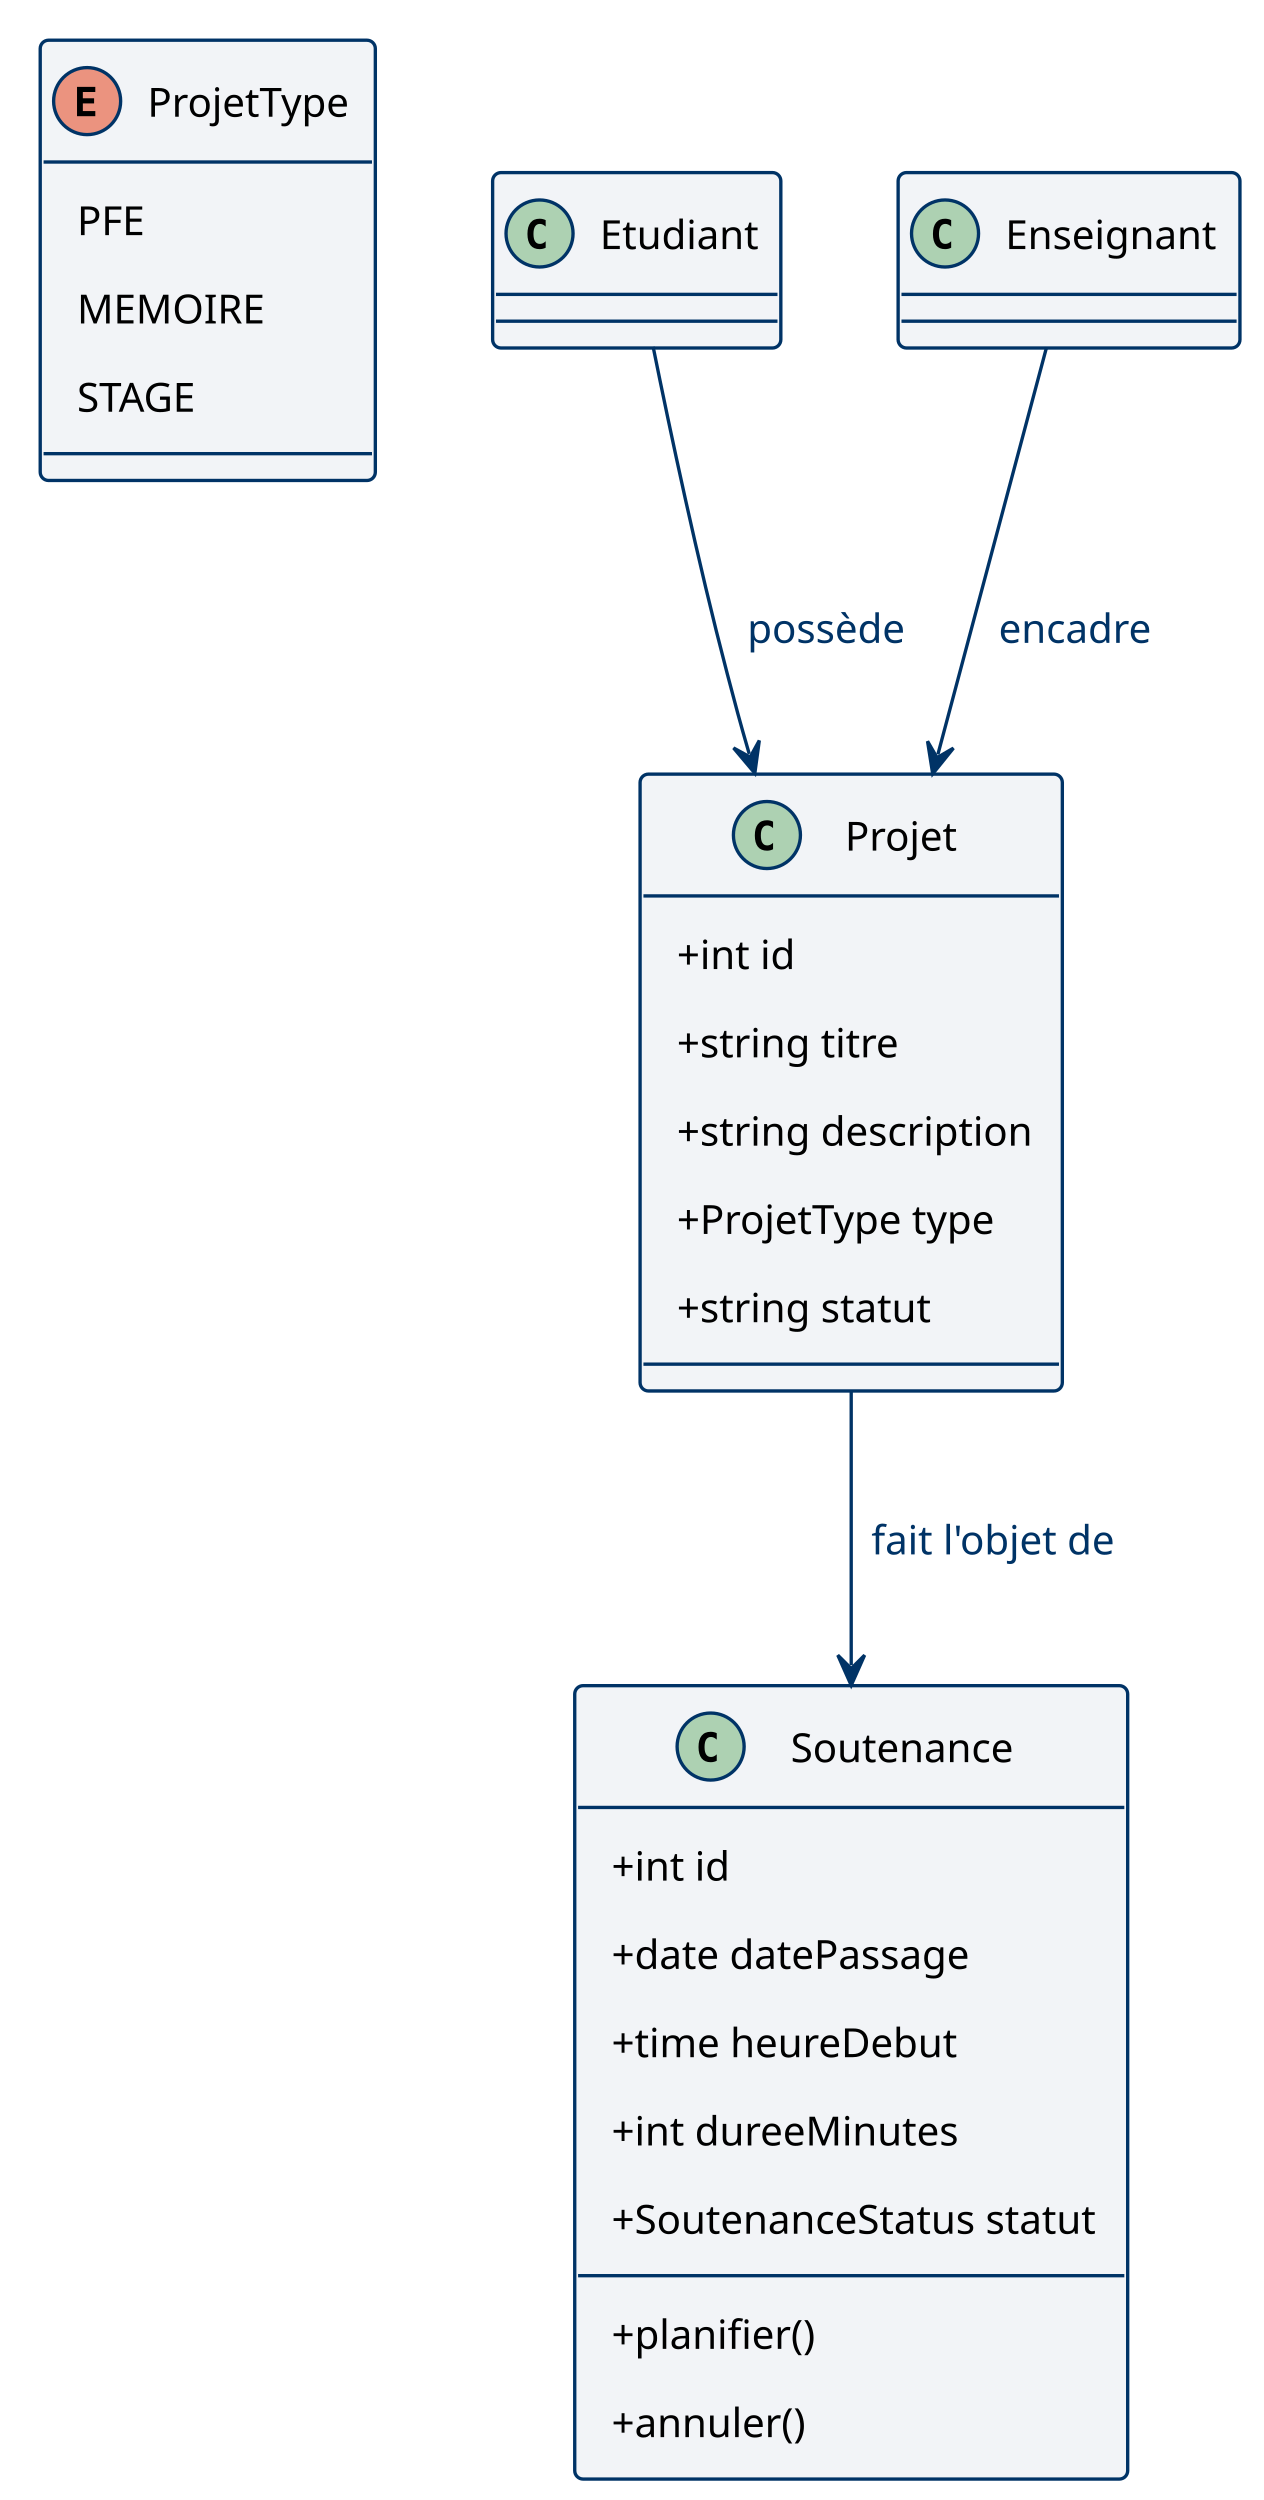
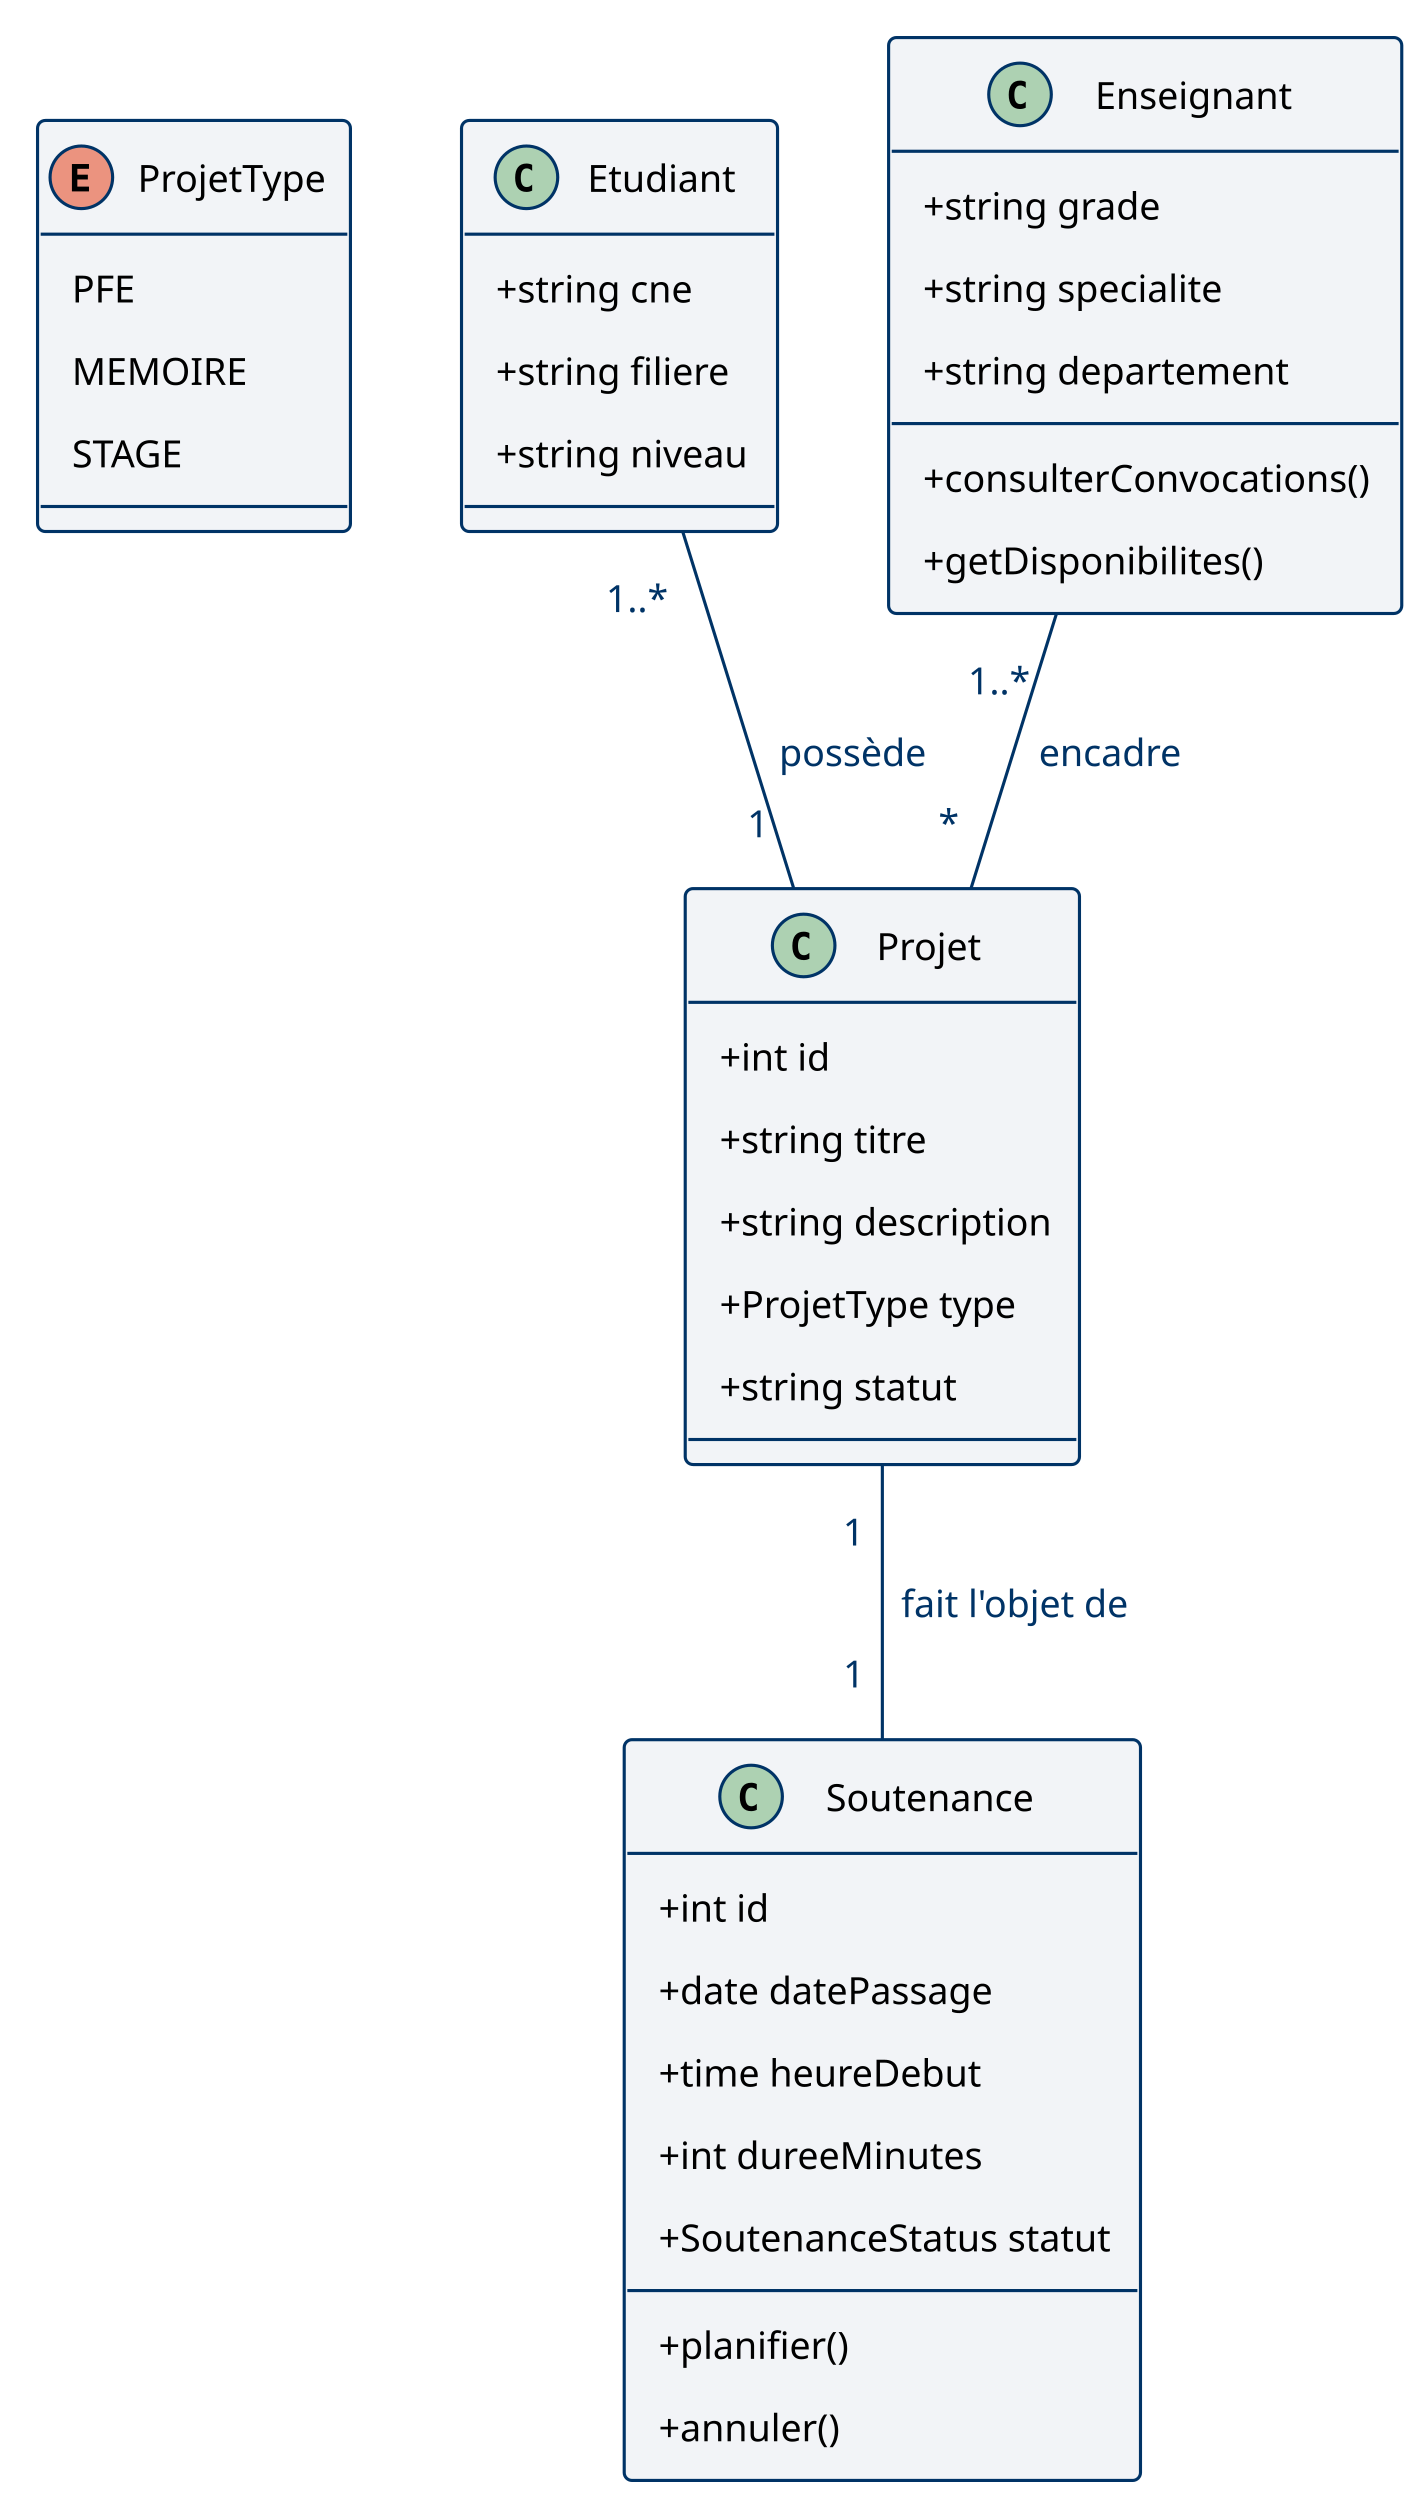
- <svg xmlns="http://www.w3.org/2000/svg" contentStyleType="text/css" height="746px" preserveAspectRatio="none" style="width:377px;height:746px;background:#FFFFFF;" version="1.1" viewBox="0 0 377 746" width="377px" zoomAndPan="magnify">
+ <svg xmlns="http://www.w3.org/2000/svg" contentStyleType="text/css" height="799px" preserveAspectRatio="none" style="width:455px;height:799px;background:#FFFFFF;" version="1.1" viewBox="0 0 455 799" width="455px" zoomAndPan="magnify">
  <defs />
  <g>
    <g id="elem_ProjetType">
-       <rect codeLine="3" fill="#F2F4F7" height="131.376" id="ProjetType" rx="2.5" ry="2.5" style="stroke:#003366;stroke-width:1.0;" width="100" x="12" y="12" />
-       <ellipse cx="26" cy="30.172" fill="#EB937F" rx="10" ry="10" style="stroke:#003366;stroke-width:1.0;" />
-       <path d="M28.438,34.672 L22.984,34.672 L22.984,25.922 L28.438,25.922 L28.438,27.453 L24.719,27.453 L24.719,29.328 L28.078,29.328 L28.078,30.86 L24.719,30.86 L24.719,33.141 L28.438,33.141 L28.438,34.672 Z " fill="#000000" />
-       <text fill="#000000" font-family="sans-serif" font-size="12" lengthAdjust="spacing" textLength="60" x="44" y="34.828">ProjetType</text>
-       <line style="stroke:#003366;stroke-width:1.0;" x1="13" x2="111" y1="48.344" y2="48.344" />
-       <text fill="#000000" font-family="sans-serif" font-size="12" lengthAdjust="spacing" textLength="20" x="23" y="70.172">PFE</text>
-       <text fill="#000000" font-family="sans-serif" font-size="12" lengthAdjust="spacing" textLength="56" x="23" y="96.516">MEMOIRE</text>
-       <text fill="#000000" font-family="sans-serif" font-size="12" lengthAdjust="spacing" textLength="38" x="23" y="122.86">STAGE</text>
-       <line style="stroke:#003366;stroke-width:1.0;" x1="13" x2="111" y1="135.376" y2="135.376" />
+       <rect codeLine="3" fill="#F2F4F7" height="131.376" id="ProjetType" rx="2.5" ry="2.5" style="stroke:#003366;stroke-width:1.0;" width="100" x="12" y="38.5" />
+       <ellipse cx="26" cy="56.672" fill="#EB937F" rx="10" ry="10" style="stroke:#003366;stroke-width:1.0;" />
+       <path d="M28.438,61.172 L22.984,61.172 L22.984,52.422 L28.438,52.422 L28.438,53.953 L24.719,53.953 L24.719,55.828 L28.078,55.828 L28.078,57.36 L24.719,57.36 L24.719,59.641 L28.438,59.641 L28.438,61.172 Z " fill="#000000" />
+       <text fill="#000000" font-family="sans-serif" font-size="12" lengthAdjust="spacing" textLength="60" x="44" y="61.328">ProjetType</text>
+       <line style="stroke:#003366;stroke-width:1.0;" x1="13" x2="111" y1="74.844" y2="74.844" />
+       <text fill="#000000" font-family="sans-serif" font-size="12" lengthAdjust="spacing" textLength="20" x="23" y="96.672">PFE</text>
+       <text fill="#000000" font-family="sans-serif" font-size="12" lengthAdjust="spacing" textLength="56" x="23" y="123.016">MEMOIRE</text>
+       <text fill="#000000" font-family="sans-serif" font-size="12" lengthAdjust="spacing" textLength="38" x="23" y="149.36">STAGE</text>
+       <line style="stroke:#003366;stroke-width:1.0;" x1="13" x2="111" y1="161.876" y2="161.876" />
    </g>
    <g id="elem_Projet">
-       <rect codeLine="9" fill="#F2F4F7" height="184.065" id="Projet" rx="2.5" ry="2.5" style="stroke:#003366;stroke-width:1.0;" width="126" x="191" y="231" />
-       <ellipse cx="228.85" cy="249.172" fill="#ADD1B2" rx="10" ry="10" style="stroke:#003366;stroke-width:1.0;" />
-       <path d="M230.678,253.422 Q230.272,253.625 229.819,253.735 Q229.366,253.844 228.881,253.844 Q227.1,253.844 226.162,252.688 Q225.241,251.516 225.241,249.313 Q225.241,247.094 226.162,245.938 Q227.1,244.766 228.881,244.766 Q229.366,244.766 229.819,244.875 Q230.287,244.969 230.678,245.188 L230.678,247.11 Q230.241,246.703 229.819,246.516 Q229.397,246.313 228.959,246.313 Q228.006,246.313 227.522,247.078 Q227.037,247.828 227.037,249.313 Q227.037,250.781 227.522,251.531 Q228.006,252.281 228.959,252.281 Q229.397,252.281 229.819,252.094 Q230.241,251.906 230.678,251.5 L230.678,253.422 Z " fill="#000000" />
-       <text fill="#000000" font-family="sans-serif" font-size="12" lengthAdjust="spacing" textLength="33" x="252.15" y="253.828">Projet</text>
-       <line style="stroke:#003366;stroke-width:1.0;" x1="192" x2="316" y1="267.344" y2="267.344" />
-       <text fill="#000000" font-family="sans-serif" font-size="12" lengthAdjust="spacing" textLength="34" x="202" y="289.172">+int id</text>
-       <text fill="#000000" font-family="sans-serif" font-size="12" lengthAdjust="spacing" textLength="65" x="202" y="315.516">+string titre</text>
-       <text fill="#000000" font-family="sans-serif" font-size="12" lengthAdjust="spacing" textLength="104" x="202" y="341.86">+string description</text>
-       <text fill="#000000" font-family="sans-serif" font-size="12" lengthAdjust="spacing" textLength="94" x="202" y="368.204">+ProjetType type</text>
-       <text fill="#000000" font-family="sans-serif" font-size="12" lengthAdjust="spacing" textLength="74" x="202" y="394.549">+string statut</text>
-       <line style="stroke:#003366;stroke-width:1.0;" x1="192" x2="316" y1="407.065" y2="407.065" />
+       <rect codeLine="9" fill="#F2F4F7" height="184.065" id="Projet" rx="2.5" ry="2.5" style="stroke:#003366;stroke-width:1.0;" width="126" x="219" y="284" />
+       <ellipse cx="256.85" cy="302.172" fill="#ADD1B2" rx="10" ry="10" style="stroke:#003366;stroke-width:1.0;" />
+       <path d="M258.678,306.422 Q258.272,306.625 257.819,306.735 Q257.366,306.844 256.881,306.844 Q255.1,306.844 254.162,305.688 Q253.241,304.516 253.241,302.313 Q253.241,300.094 254.162,298.938 Q255.1,297.766 256.881,297.766 Q257.366,297.766 257.819,297.875 Q258.288,297.969 258.678,298.188 L258.678,300.11 Q258.241,299.703 257.819,299.516 Q257.397,299.313 256.959,299.313 Q256.006,299.313 255.522,300.078 Q255.037,300.828 255.037,302.313 Q255.037,303.781 255.522,304.531 Q256.006,305.281 256.959,305.281 Q257.397,305.281 257.819,305.094 Q258.241,304.906 258.678,304.5 L258.678,306.422 Z " fill="#000000" />
+       <text fill="#000000" font-family="sans-serif" font-size="12" lengthAdjust="spacing" textLength="33" x="280.15" y="306.828">Projet</text>
+       <line style="stroke:#003366;stroke-width:1.0;" x1="220" x2="344" y1="320.344" y2="320.344" />
+       <text fill="#000000" font-family="sans-serif" font-size="12" lengthAdjust="spacing" textLength="34" x="230" y="342.172">+int id</text>
+       <text fill="#000000" font-family="sans-serif" font-size="12" lengthAdjust="spacing" textLength="65" x="230" y="368.516">+string titre</text>
+       <text fill="#000000" font-family="sans-serif" font-size="12" lengthAdjust="spacing" textLength="104" x="230" y="394.86">+string description</text>
+       <text fill="#000000" font-family="sans-serif" font-size="12" lengthAdjust="spacing" textLength="94" x="230" y="421.204">+ProjetType type</text>
+       <text fill="#000000" font-family="sans-serif" font-size="12" lengthAdjust="spacing" textLength="74" x="230" y="447.549">+string statut</text>
+       <line style="stroke:#003366;stroke-width:1.0;" x1="220" x2="344" y1="460.065" y2="460.065" />
    </g>
    <g id="elem_Etudiant">
-       <rect codeLine="17" fill="#F2F4F7" height="52.344" id="Etudiant" rx="2.5" ry="2.5" style="stroke:#003366;stroke-width:1.0;" width="86" x="147" y="51.5" />
-       <ellipse cx="161" cy="69.672" fill="#ADD1B2" rx="10" ry="10" style="stroke:#003366;stroke-width:1.0;" />
-       <path d="M162.828,73.922 Q162.422,74.125 161.969,74.235 Q161.516,74.344 161.031,74.344 Q159.25,74.344 158.312,73.188 Q157.391,72.016 157.391,69.813 Q157.391,67.594 158.312,66.438 Q159.25,65.266 161.031,65.266 Q161.516,65.266 161.969,65.375 Q162.438,65.469 162.828,65.688 L162.828,67.61 Q162.391,67.203 161.969,67.016 Q161.547,66.813 161.109,66.813 Q160.156,66.813 159.672,67.578 Q159.188,68.328 159.188,69.813 Q159.188,71.281 159.672,72.031 Q160.156,72.781 161.109,72.781 Q161.547,72.781 161.969,72.594 Q162.391,72.406 162.828,72 L162.828,73.922 Z " fill="#000000" />
-       <text fill="#000000" font-family="sans-serif" font-size="12" lengthAdjust="spacing" textLength="46" x="179" y="74.328">Etudiant</text>
-       <line style="stroke:#003366;stroke-width:1.0;" x1="148" x2="232" y1="87.844" y2="87.844" />
-       <line style="stroke:#003366;stroke-width:1.0;" x1="148" x2="232" y1="95.844" y2="95.844" />
+       <rect codeLine="17" fill="#F2F4F7" height="131.376" id="Etudiant" rx="2.5" ry="2.5" style="stroke:#003366;stroke-width:1.0;" width="101" x="147.5" y="38.5" />
+       <ellipse cx="168.25" cy="56.672" fill="#ADD1B2" rx="10" ry="10" style="stroke:#003366;stroke-width:1.0;" />
+       <path d="M170.078,60.922 Q169.672,61.125 169.219,61.235 Q168.766,61.344 168.281,61.344 Q166.5,61.344 165.562,60.188 Q164.641,59.016 164.641,56.813 Q164.641,54.594 165.562,53.438 Q166.5,52.266 168.281,52.266 Q168.766,52.266 169.219,52.375 Q169.688,52.469 170.078,52.688 L170.078,54.61 Q169.641,54.203 169.219,54.016 Q168.797,53.813 168.359,53.813 Q167.406,53.813 166.922,54.578 Q166.438,55.328 166.438,56.813 Q166.438,58.281 166.922,59.031 Q167.406,59.781 168.359,59.781 Q168.797,59.781 169.219,59.594 Q169.641,59.406 170.078,59 L170.078,60.922 Z " fill="#000000" />
+       <text fill="#000000" font-family="sans-serif" font-size="12" lengthAdjust="spacing" textLength="46" x="187.75" y="61.328">Etudiant</text>
+       <line style="stroke:#003366;stroke-width:1.0;" x1="148.5" x2="247.5" y1="74.844" y2="74.844" />
+       <text fill="#000000" font-family="sans-serif" font-size="12" lengthAdjust="spacing" textLength="62" x="158.5" y="96.672">+string cne</text>
+       <text fill="#000000" font-family="sans-serif" font-size="12" lengthAdjust="spacing" textLength="74" x="158.5" y="123.016">+string filiere</text>
+       <text fill="#000000" font-family="sans-serif" font-size="12" lengthAdjust="spacing" textLength="79" x="158.5" y="149.36">+string niveau</text>
+       <line style="stroke:#003366;stroke-width:1.0;" x1="148.5" x2="247.5" y1="161.876" y2="161.876" />
    </g>
    <g id="elem_Enseignant">
-       <rect codeLine="21" fill="#F2F4F7" height="52.344" id="Enseignant" rx="2.5" ry="2.5" style="stroke:#003366;stroke-width:1.0;" width="102" x="268" y="51.5" />
-       <ellipse cx="282" cy="69.672" fill="#ADD1B2" rx="10" ry="10" style="stroke:#003366;stroke-width:1.0;" />
-       <path d="M283.828,73.922 Q283.422,74.125 282.969,74.235 Q282.516,74.344 282.031,74.344 Q280.25,74.344 279.312,73.188 Q278.391,72.016 278.391,69.813 Q278.391,67.594 279.312,66.438 Q280.25,65.266 282.031,65.266 Q282.516,65.266 282.969,65.375 Q283.438,65.469 283.828,65.688 L283.828,67.61 Q283.391,67.203 282.969,67.016 Q282.547,66.813 282.109,66.813 Q281.156,66.813 280.672,67.578 Q280.188,68.328 280.188,69.813 Q280.188,71.281 280.672,72.031 Q281.156,72.781 282.109,72.781 Q282.547,72.781 282.969,72.594 Q283.391,72.406 283.828,72 L283.828,73.922 Z " fill="#000000" />
-       <text fill="#000000" font-family="sans-serif" font-size="12" lengthAdjust="spacing" textLength="62" x="300" y="74.328">Enseignant</text>
-       <line style="stroke:#003366;stroke-width:1.0;" x1="269" x2="369" y1="87.844" y2="87.844" />
-       <line style="stroke:#003366;stroke-width:1.0;" x1="269" x2="369" y1="95.844" y2="95.844" />
+       <rect codeLine="23" fill="#F2F4F7" height="184.065" id="Enseignant" rx="2.5" ry="2.5" style="stroke:#003366;stroke-width:1.0;" width="164" x="284" y="12" />
+       <ellipse cx="326" cy="30.172" fill="#ADD1B2" rx="10" ry="10" style="stroke:#003366;stroke-width:1.0;" />
+       <path d="M327.828,34.422 Q327.422,34.625 326.969,34.735 Q326.516,34.844 326.031,34.844 Q324.25,34.844 323.312,33.688 Q322.391,32.516 322.391,30.313 Q322.391,28.094 323.312,26.938 Q324.25,25.766 326.031,25.766 Q326.516,25.766 326.969,25.875 Q327.438,25.969 327.828,26.188 L327.828,28.11 Q327.391,27.703 326.969,27.516 Q326.547,27.313 326.109,27.313 Q325.156,27.313 324.672,28.078 Q324.188,28.828 324.188,30.313 Q324.188,31.781 324.672,32.531 Q325.156,33.281 326.109,33.281 Q326.547,33.281 326.969,33.094 Q327.391,32.906 327.828,32.5 L327.828,34.422 Z " fill="#000000" />
+       <text fill="#000000" font-family="sans-serif" font-size="12" lengthAdjust="spacing" textLength="62" x="350" y="34.828">Enseignant</text>
+       <line style="stroke:#003366;stroke-width:1.0;" x1="285" x2="447" y1="48.344" y2="48.344" />
+       <text fill="#000000" font-family="sans-serif" font-size="12" lengthAdjust="spacing" textLength="75" x="295" y="70.172">+string grade</text>
+       <text fill="#000000" font-family="sans-serif" font-size="12" lengthAdjust="spacing" textLength="95" x="295" y="96.516">+string specialite</text>
+       <text fill="#000000" font-family="sans-serif" font-size="12" lengthAdjust="spacing" textLength="115" x="295" y="122.86">+string departement</text>
+       <line style="stroke:#003366;stroke-width:1.0;" x1="285" x2="447" y1="135.376" y2="135.376" />
+       <text fill="#000000" font-family="sans-serif" font-size="12" lengthAdjust="spacing" textLength="142" x="295" y="157.204">+consulterConvocations()</text>
+       <text fill="#000000" font-family="sans-serif" font-size="12" lengthAdjust="spacing" textLength="108" x="295" y="183.549">+getDisponibilites()</text>
    </g>
    <g id="elem_Soutenance">
-       <rect codeLine="25" fill="#F2F4F7" height="236.753" id="Soutenance" rx="2.5" ry="2.5" style="stroke:#003366;stroke-width:1.0;" width="165" x="171.5" y="503" />
-       <ellipse cx="212.05" cy="521.172" fill="#ADD1B2" rx="10" ry="10" style="stroke:#003366;stroke-width:1.0;" />
-       <path d="M213.878,525.422 Q213.472,525.625 213.019,525.735 Q212.566,525.844 212.081,525.844 Q210.3,525.844 209.363,524.688 Q208.441,523.516 208.441,521.313 Q208.441,519.094 209.363,517.938 Q210.3,516.766 212.081,516.766 Q212.566,516.766 213.019,516.875 Q213.488,516.969 213.878,517.188 L213.878,519.11 Q213.441,518.703 213.019,518.516 Q212.597,518.313 212.159,518.313 Q211.206,518.313 210.722,519.078 Q210.238,519.828 210.238,521.313 Q210.238,522.781 210.722,523.531 Q211.206,524.281 212.159,524.281 Q212.597,524.281 213.019,524.094 Q213.441,523.906 213.878,523.5 L213.878,525.422 Z " fill="#000000" />
-       <text fill="#000000" font-family="sans-serif" font-size="12" lengthAdjust="spacing" textLength="66" x="235.95" y="525.828">Soutenance</text>
-       <line style="stroke:#003366;stroke-width:1.0;" x1="172.5" x2="335.5" y1="539.344" y2="539.344" />
-       <text fill="#000000" font-family="sans-serif" font-size="12" lengthAdjust="spacing" textLength="34" x="182.5" y="561.172">+int id</text>
-       <text fill="#000000" font-family="sans-serif" font-size="12" lengthAdjust="spacing" textLength="107" x="182.5" y="587.516">+date datePassage</text>
-       <text fill="#000000" font-family="sans-serif" font-size="12" lengthAdjust="spacing" textLength="102" x="182.5" y="613.86">+time heureDebut</text>
-       <text fill="#000000" font-family="sans-serif" font-size="12" lengthAdjust="spacing" textLength="102" x="182.5" y="640.205">+int dureeMinutes</text>
-       <text fill="#000000" font-family="sans-serif" font-size="12" lengthAdjust="spacing" textLength="143" x="182.5" y="666.549">+SoutenanceStatus statut</text>
-       <line style="stroke:#003366;stroke-width:1.0;" x1="172.5" x2="335.5" y1="679.065" y2="679.065" />
-       <text fill="#000000" font-family="sans-serif" font-size="12" lengthAdjust="spacing" textLength="61" x="182.5" y="700.893">+planifier()</text>
-       <text fill="#000000" font-family="sans-serif" font-size="12" lengthAdjust="spacing" textLength="58" x="182.5" y="727.237">+annuler()</text>
+       <rect codeLine="31" fill="#F2F4F7" height="236.753" id="Soutenance" rx="2.5" ry="2.5" style="stroke:#003366;stroke-width:1.0;" width="165" x="199.5" y="556" />
+       <ellipse cx="240.05" cy="574.172" fill="#ADD1B2" rx="10" ry="10" style="stroke:#003366;stroke-width:1.0;" />
+       <path d="M241.878,578.422 Q241.472,578.625 241.019,578.735 Q240.566,578.844 240.081,578.844 Q238.3,578.844 237.363,577.688 Q236.441,576.516 236.441,574.313 Q236.441,572.094 237.363,570.938 Q238.3,569.766 240.081,569.766 Q240.566,569.766 241.019,569.875 Q241.488,569.969 241.878,570.188 L241.878,572.11 Q241.441,571.703 241.019,571.516 Q240.597,571.313 240.159,571.313 Q239.206,571.313 238.722,572.078 Q238.238,572.828 238.238,574.313 Q238.238,575.781 238.722,576.531 Q239.206,577.281 240.159,577.281 Q240.597,577.281 241.019,577.094 Q241.441,576.906 241.878,576.5 L241.878,578.422 Z " fill="#000000" />
+       <text fill="#000000" font-family="sans-serif" font-size="12" lengthAdjust="spacing" textLength="66" x="263.95" y="578.828">Soutenance</text>
+       <line style="stroke:#003366;stroke-width:1.0;" x1="200.5" x2="363.5" y1="592.344" y2="592.344" />
+       <text fill="#000000" font-family="sans-serif" font-size="12" lengthAdjust="spacing" textLength="34" x="210.5" y="614.172">+int id</text>
+       <text fill="#000000" font-family="sans-serif" font-size="12" lengthAdjust="spacing" textLength="107" x="210.5" y="640.516">+date datePassage</text>
+       <text fill="#000000" font-family="sans-serif" font-size="12" lengthAdjust="spacing" textLength="102" x="210.5" y="666.86">+time heureDebut</text>
+       <text fill="#000000" font-family="sans-serif" font-size="12" lengthAdjust="spacing" textLength="102" x="210.5" y="693.205">+int dureeMinutes</text>
+       <text fill="#000000" font-family="sans-serif" font-size="12" lengthAdjust="spacing" textLength="143" x="210.5" y="719.549">+SoutenanceStatus statut</text>
+       <line style="stroke:#003366;stroke-width:1.0;" x1="200.5" x2="363.5" y1="732.065" y2="732.065" />
+       <text fill="#000000" font-family="sans-serif" font-size="12" lengthAdjust="spacing" textLength="61" x="210.5" y="753.893">+planifier()</text>
+       <text fill="#000000" font-family="sans-serif" font-size="12" lengthAdjust="spacing" textLength="58" x="210.5" y="780.237">+annuler()</text>
    </g>
    <g id="link_Etudiant_Projet">
-       <path codeLine="35" d="M194.9,103.51 C199.92,128.36 208.2,167.51 217,201 C219.54,210.67 220.669,214.957 223.569,224.957 " fill="none" id="Etudiant-to-Projet" style="stroke:#003366;stroke-width:1.0;" />
-       <polygon fill="#003366" points="225.24,230.72,226.575,220.962,223.847,225.918,218.892,223.19,225.24,230.72" style="stroke:#003366;stroke-width:1.0;" />
-       <text fill="#003366" font-family="sans-serif" font-size="12" lengthAdjust="spacing" textLength="47" x="223" y="191.828">possède</text>
+       <path codeLine="41" d="M218.12,169.67 C228.75,203.84 241.97,246.34 253.63,283.8 " fill="none" id="Etudiant-Projet" style="stroke:#003366;stroke-width:1.0;" />
+       <text fill="#003366" font-family="sans-serif" font-size="12" lengthAdjust="spacing" textLength="47" x="249" y="244.828">possède</text>
+       <text fill="#003366" font-family="sans-serif" font-size="12" lengthAdjust="spacing" textLength="20" x="193.648" y="195.609">1..*</text>
+       <text fill="#003366" font-family="sans-serif" font-size="12" lengthAdjust="spacing" textLength="7" x="238.807" y="267.584">1</text>
    </g>
    <g id="link_Enseignant_Projet">
-       <path codeLine="36" d="M312.29,103.64 C304.29,133.59 292.038,179.523 279.868,225.113 " fill="none" id="Enseignant-to-Projet" style="stroke:#003366;stroke-width:1.0;" />
-       <polygon fill="#003366" points="278.32,230.91,284.506,223.246,279.61,226.079,276.776,221.183,278.32,230.91" style="stroke:#003366;stroke-width:1.0;" />
-       <text fill="#003366" font-family="sans-serif" font-size="12" lengthAdjust="spacing" textLength="46" x="298" y="191.828">encadre</text>
+       <path codeLine="42" d="M337.68,196.03 C328.87,224.36 319.15,255.58 310.34,283.9 " fill="none" id="Enseignant-Projet" style="stroke:#003366;stroke-width:1.0;" />
+       <text fill="#003366" font-family="sans-serif" font-size="12" lengthAdjust="spacing" textLength="46" x="332" y="244.828">encadre</text>
+       <text fill="#003366" font-family="sans-serif" font-size="12" lengthAdjust="spacing" textLength="20" x="309.363" y="221.91">1..*</text>
+       <text fill="#003366" font-family="sans-serif" font-size="12" lengthAdjust="spacing" textLength="7" x="299.921" y="267.364">*</text>
    </g>
    <g id="link_Projet_Soutenance">
-       <path codeLine="37" d="M254,415.38 C254,443.03 254,467.79 254,496.9 " fill="none" id="Projet-to-Soutenance" style="stroke:#003366;stroke-width:1.0;" />
-       <polygon fill="#003366" points="254,502.9,258,493.9,254,497.9,250,493.9,254,502.9" style="stroke:#003366;stroke-width:1.0;" />
-       <text fill="#003366" font-family="sans-serif" font-size="12" lengthAdjust="spacing" textLength="72" x="260" y="463.828">fait l'objet de</text>
+       <path codeLine="43" d="M282,468.38 C282,496.03 282,526.79 282,555.9 " fill="none" id="Projet-Soutenance" style="stroke:#003366;stroke-width:1.0;" />
+       <text fill="#003366" font-family="sans-serif" font-size="12" lengthAdjust="spacing" textLength="72" x="288" y="516.828">fait l'objet de</text>
+       <text fill="#003366" font-family="sans-serif" font-size="12" lengthAdjust="spacing" textLength="7" x="269.376" y="493.957">1</text>
+       <text fill="#003366" font-family="sans-serif" font-size="12" lengthAdjust="spacing" textLength="7" x="269.455" y="539.316">1</text>
    </g>
  </g>
</svg>
